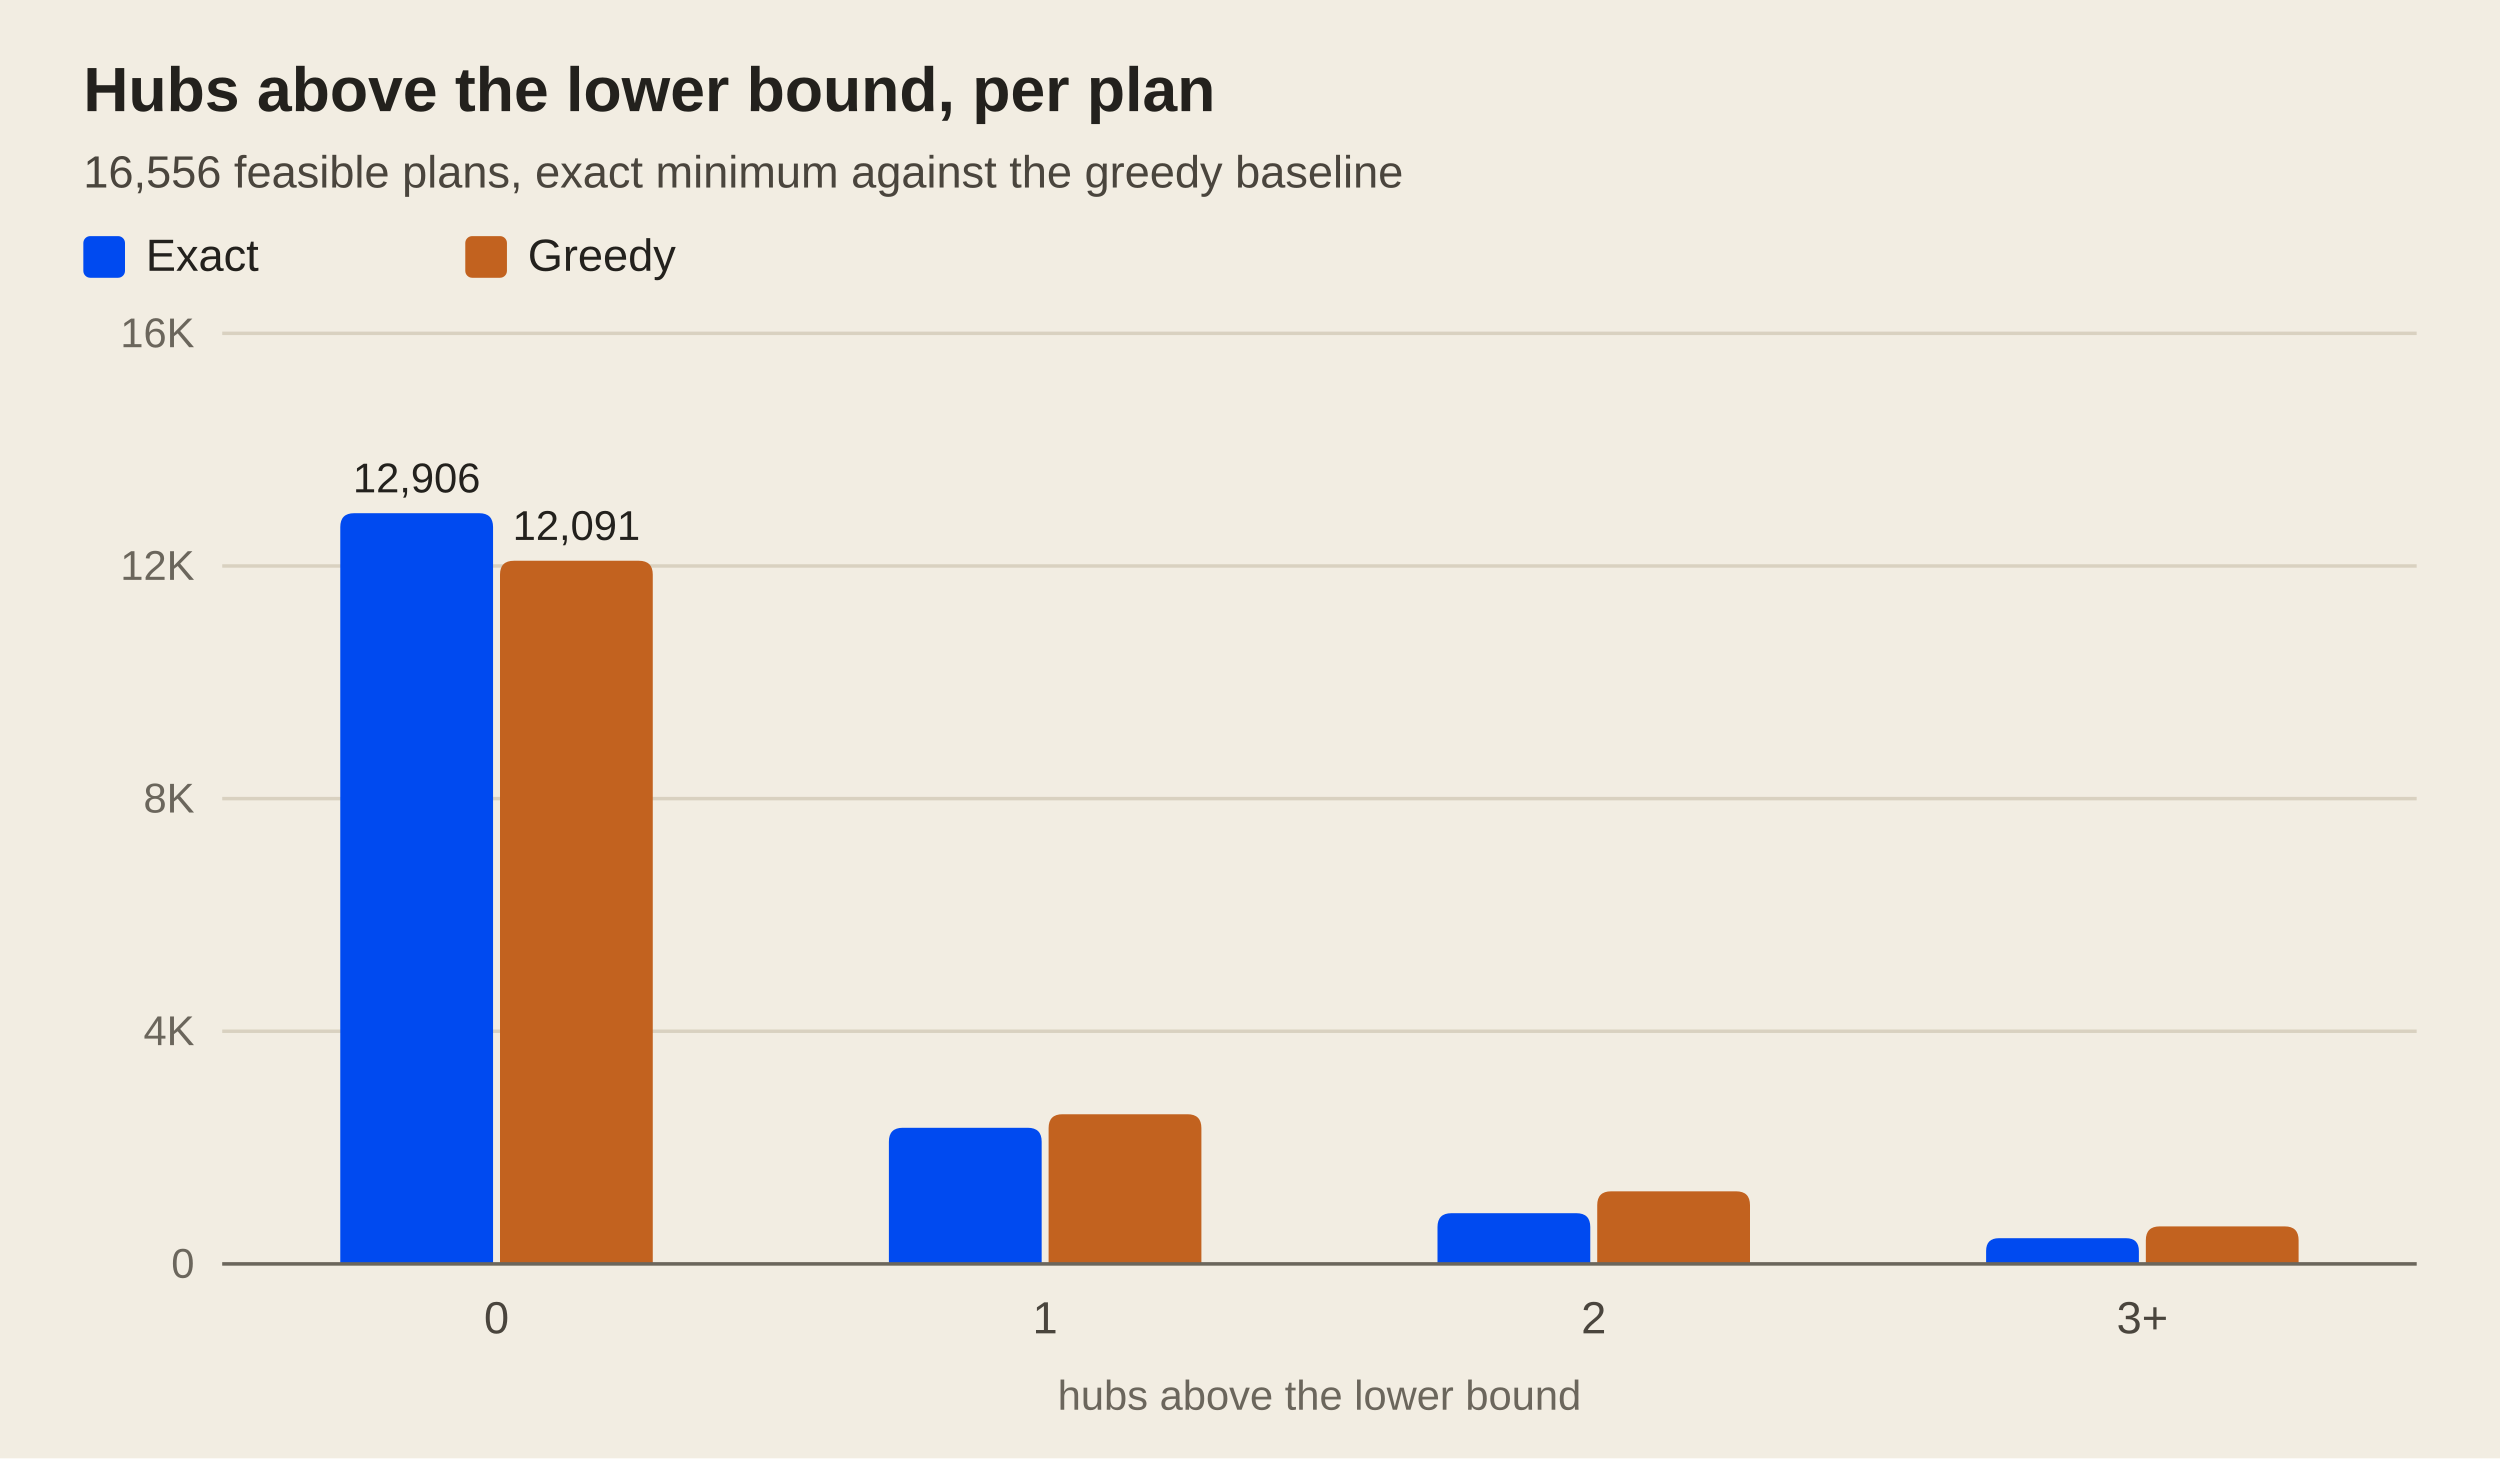
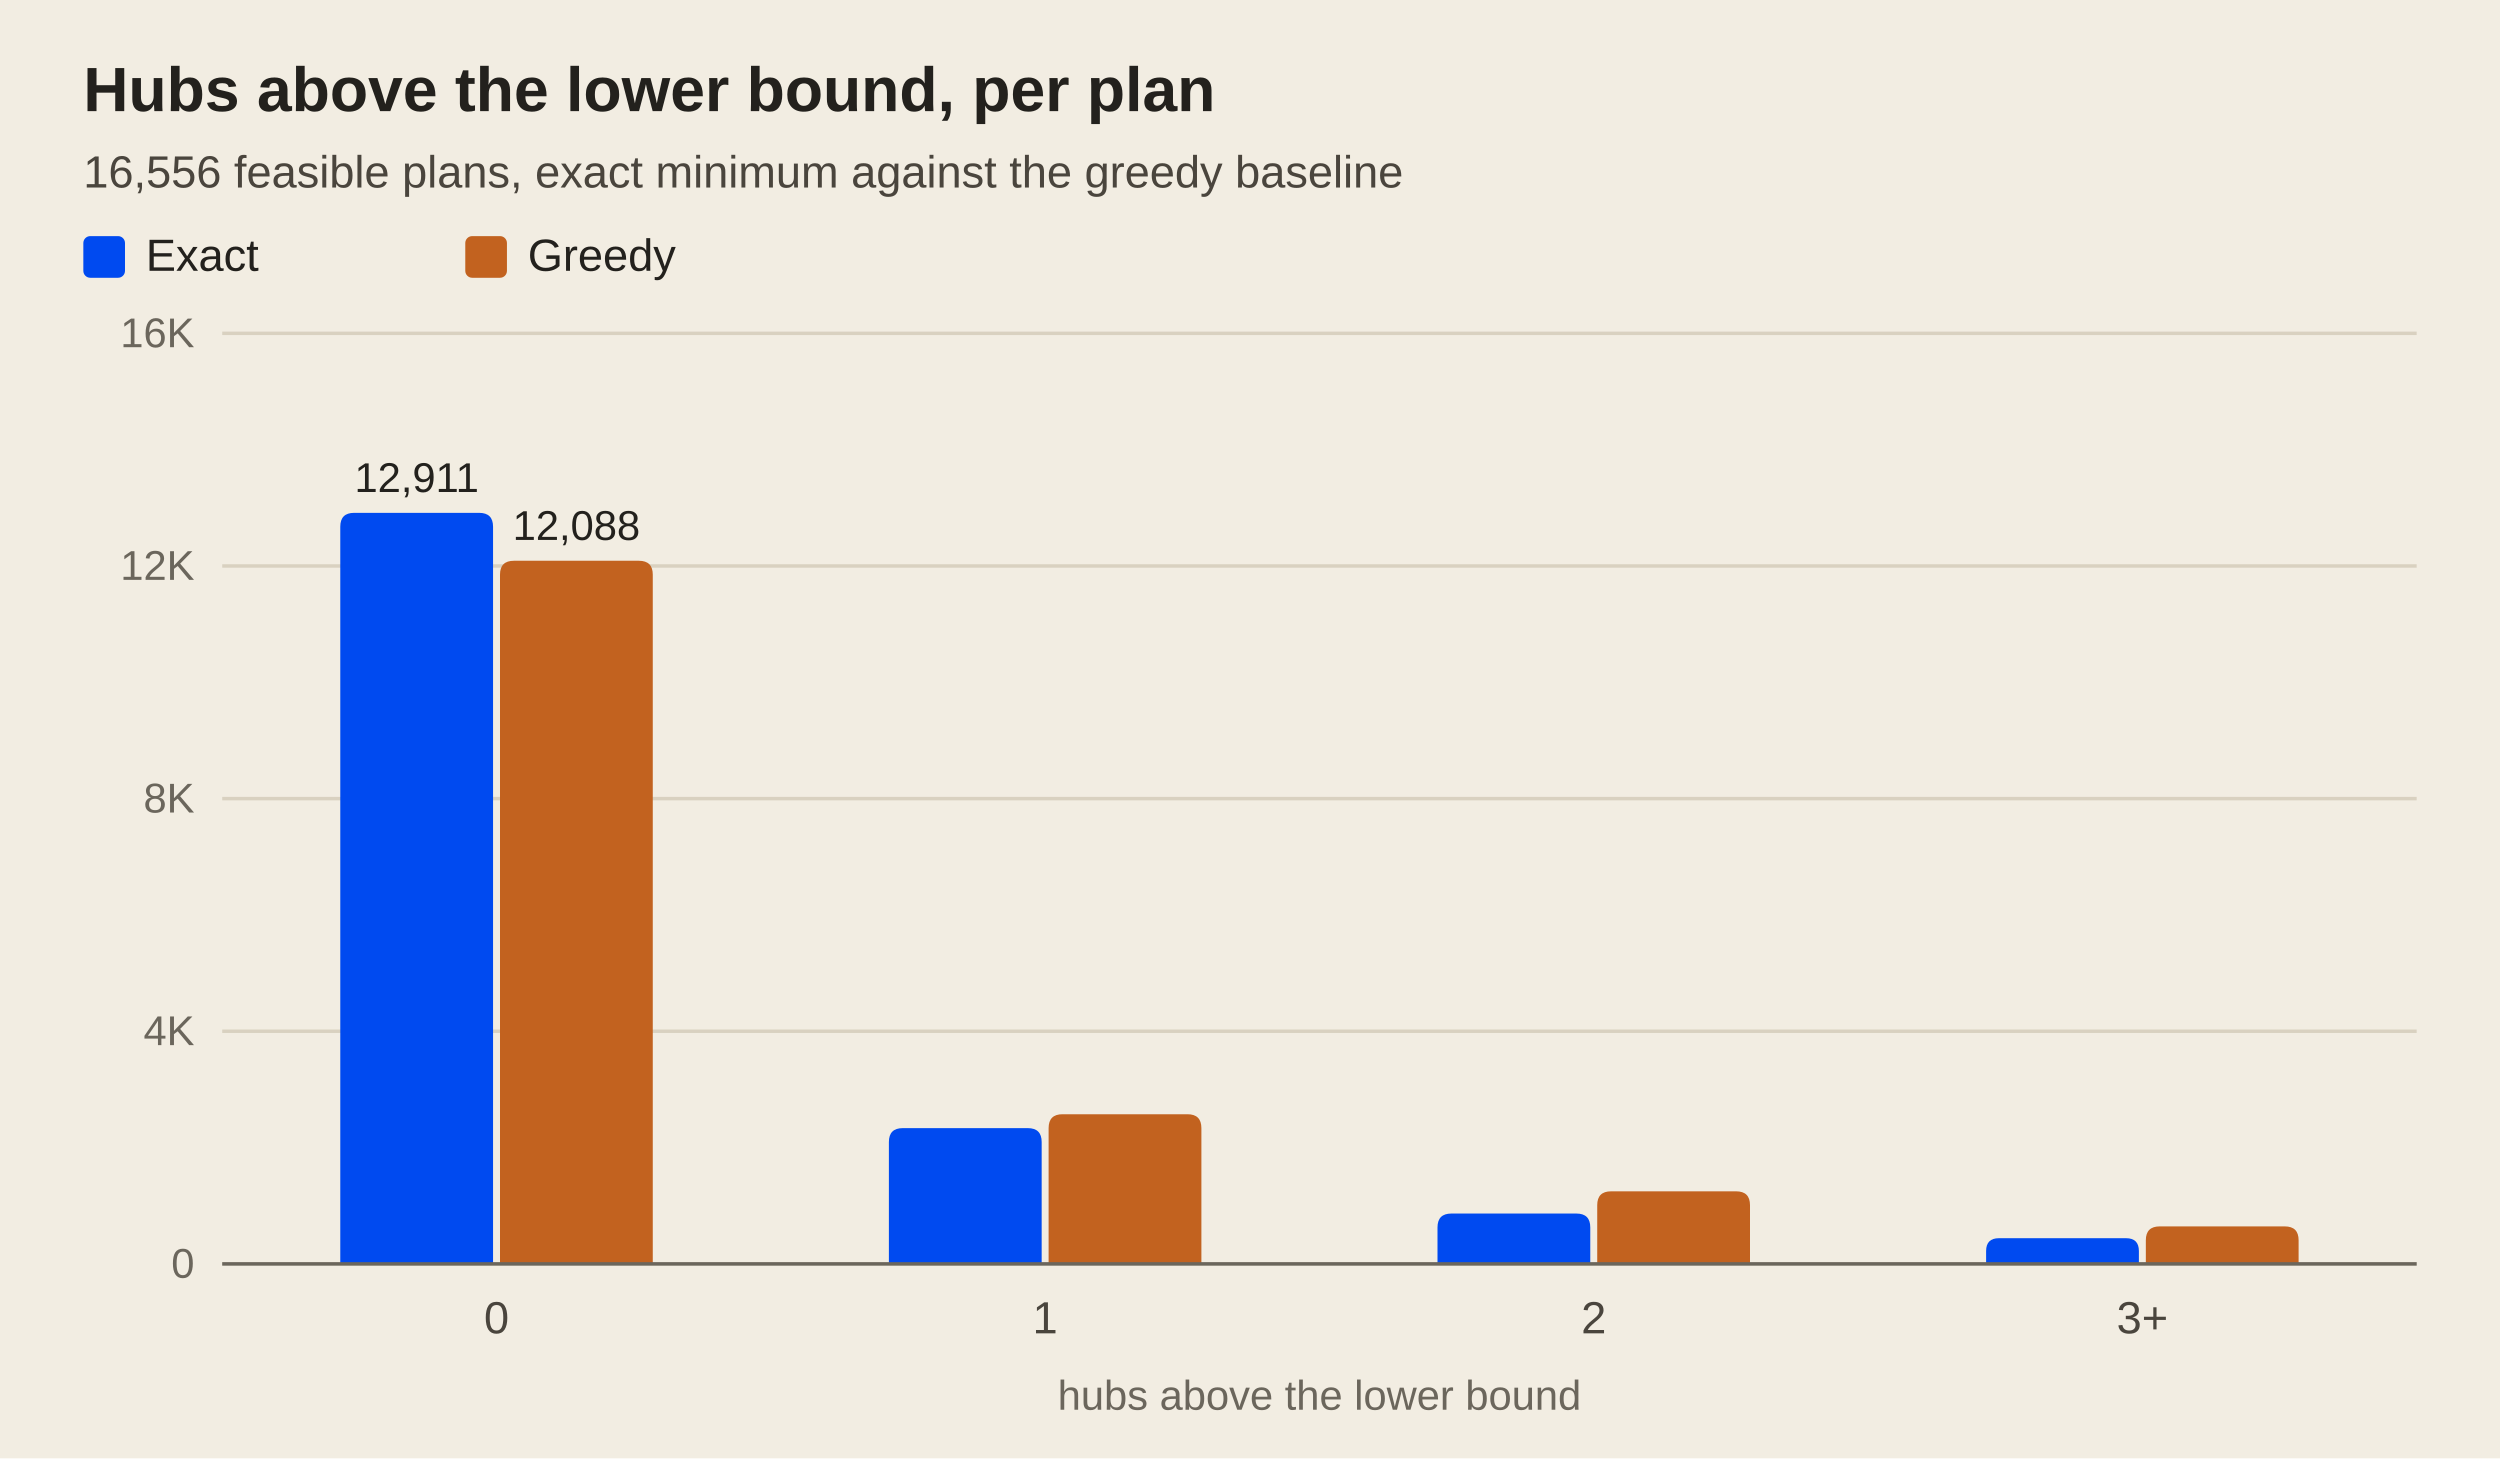
<svg xmlns="http://www.w3.org/2000/svg" viewBox="0 0 720 420" font-family="'Instrument Sans', 'Helvetica Neue', Arial, sans-serif" role="img" aria-label="Hubs above the lower bound, per plan">
  <rect width="720" height="420" fill="#F2EDE2" />
  <text x="24" y="32" font-size="18" font-weight="600" fill="#23211D">Hubs above the lower bound, per plan</text>
  <text x="24" y="54" font-size="13" fill="#4A453D">16,556 feasible plans, exact minimum against the greedy baseline</text>
  <line x1="64" x2="696" y1="364.0" y2="364.0" stroke="#D9D1C0" stroke-width="1" />
  <text x="56" y="368.0" font-size="12" fill="#6B665C" text-anchor="end">0</text>
  <line x1="64" x2="696" y1="297.0" y2="297.0" stroke="#D9D1C0" stroke-width="1" />
  <text x="56" y="301.0" font-size="12" fill="#6B665C" text-anchor="end">4K</text>
  <line x1="64" x2="696" y1="230.0" y2="230.0" stroke="#D9D1C0" stroke-width="1" />
  <text x="56" y="234.0" font-size="12" fill="#6B665C" text-anchor="end">8K</text>
  <line x1="64" x2="696" y1="163.0" y2="163.0" stroke="#D9D1C0" stroke-width="1" />
  <text x="56" y="167.0" font-size="12" fill="#6B665C" text-anchor="end">12K</text>
  <line x1="64" x2="696" y1="96.0" y2="96.0" stroke="#D9D1C0" stroke-width="1" />
  <text x="56" y="100.0" font-size="12" fill="#6B665C" text-anchor="end">16K</text>
  <rect x="24" y="68" width="12" height="12" rx="2" fill="#004AF0" />
  <text x="42" y="78" font-size="13" fill="#23211D">Exact</text>
  <rect x="134" y="68" width="12" height="12" rx="2" fill="#C2621F" />
  <text x="152" y="78" font-size="13" fill="#23211D">Greedy</text>
-   <path class="bar" d="M98.0,364.0 L98.0,151.8 Q98.0,147.8 102.0,147.8 L138.0,147.8 Q142.0,147.8 142.0,151.8 L142.0,364.0 Z" fill="#004AF0" />
-   <text x="120.0" y="141.8" font-size="12" fill="#23211D" text-anchor="middle">12,906</text>
+   <path class="bar" d="M98.0,364.0 L98.0,151.7 Q98.0,147.7 102.0,147.7 L138.0,147.7 Q142.0,147.7 142.0,151.7 L142.0,364.0 Z" fill="#004AF0" />
+   <text x="120.0" y="141.7" font-size="12" fill="#23211D" text-anchor="middle">12,911</text>
  <path class="bar" d="M144.0,364.0 L144.0,165.5 Q144.0,161.5 148.0,161.5 L184.0,161.5 Q188.0,161.5 188.0,165.5 L188.0,364.0 Z" fill="#C2621F" />
-   <text x="166.0" y="155.5" font-size="12" fill="#23211D" text-anchor="middle">12,091</text>
+   <text x="166.0" y="155.5" font-size="12" fill="#23211D" text-anchor="middle">12,088</text>
  <text x="143.0" y="384" font-size="13" fill="#4A453D" text-anchor="middle">0</text>
-   <path class="bar" d="M256.0,364.0 L256.0,328.8 Q256.0,324.8 260.0,324.8 L296.0,324.8 Q300.0,324.8 300.0,328.8 L300.0,364.0 Z" fill="#004AF0" />
+   <path class="bar" d="M256.0,364.0 L256.0,328.9 Q256.0,324.9 260.0,324.9 L296.0,324.9 Q300.0,324.9 300.0,328.9 L300.0,364.0 Z" fill="#004AF0" />
  <path class="bar" d="M302.0,364.0 L302.0,324.9 Q302.0,320.9 306.0,320.9 L342.0,320.9 Q346.0,320.9 346.0,324.9 L346.0,364.0 Z" fill="#C2621F" />
  <text x="301.0" y="384" font-size="13" fill="#4A453D" text-anchor="middle">1</text>
-   <path class="bar" d="M414.0,364.0 L414.0,353.4 Q414.0,349.4 418.0,349.4 L454.0,349.4 Q458.0,349.4 458.0,353.4 L458.0,364.0 Z" fill="#004AF0" />
+   <path class="bar" d="M414.0,364.0 L414.0,353.5 Q414.0,349.5 418.0,349.5 L454.0,349.5 Q458.0,349.5 458.0,353.5 L458.0,364.0 Z" fill="#004AF0" />
  <path class="bar" d="M460.0,364.0 L460.0,347.1 Q460.0,343.1 464.0,343.1 L500.0,343.1 Q504.0,343.1 504.0,347.1 L504.0,364.0 Z" fill="#C2621F" />
  <text x="459.0" y="384" font-size="13" fill="#4A453D" text-anchor="middle">2</text>
  <path class="bar" d="M572.0,364.0 L572.0,360.3 Q572.0,356.6 575.7,356.6 L612.3,356.6 Q616.0,356.6 616.0,360.3 L616.0,364.0 Z" fill="#004AF0" />
  <path class="bar" d="M618.0,364.0 L618.0,357.2 Q618.0,353.2 622.0,353.2 L658.0,353.2 Q662.0,353.2 662.0,357.2 L662.0,364.0 Z" fill="#C2621F" />
  <text x="617.0" y="384" font-size="13" fill="#4A453D" text-anchor="middle">3+</text>
  <line x1="64" x2="696" y1="364" y2="364" stroke="#6B665C" stroke-width="1" />
  <text x="380.0" y="406" font-size="12" fill="#6B665C" text-anchor="middle">hubs above the lower bound</text>
</svg>
